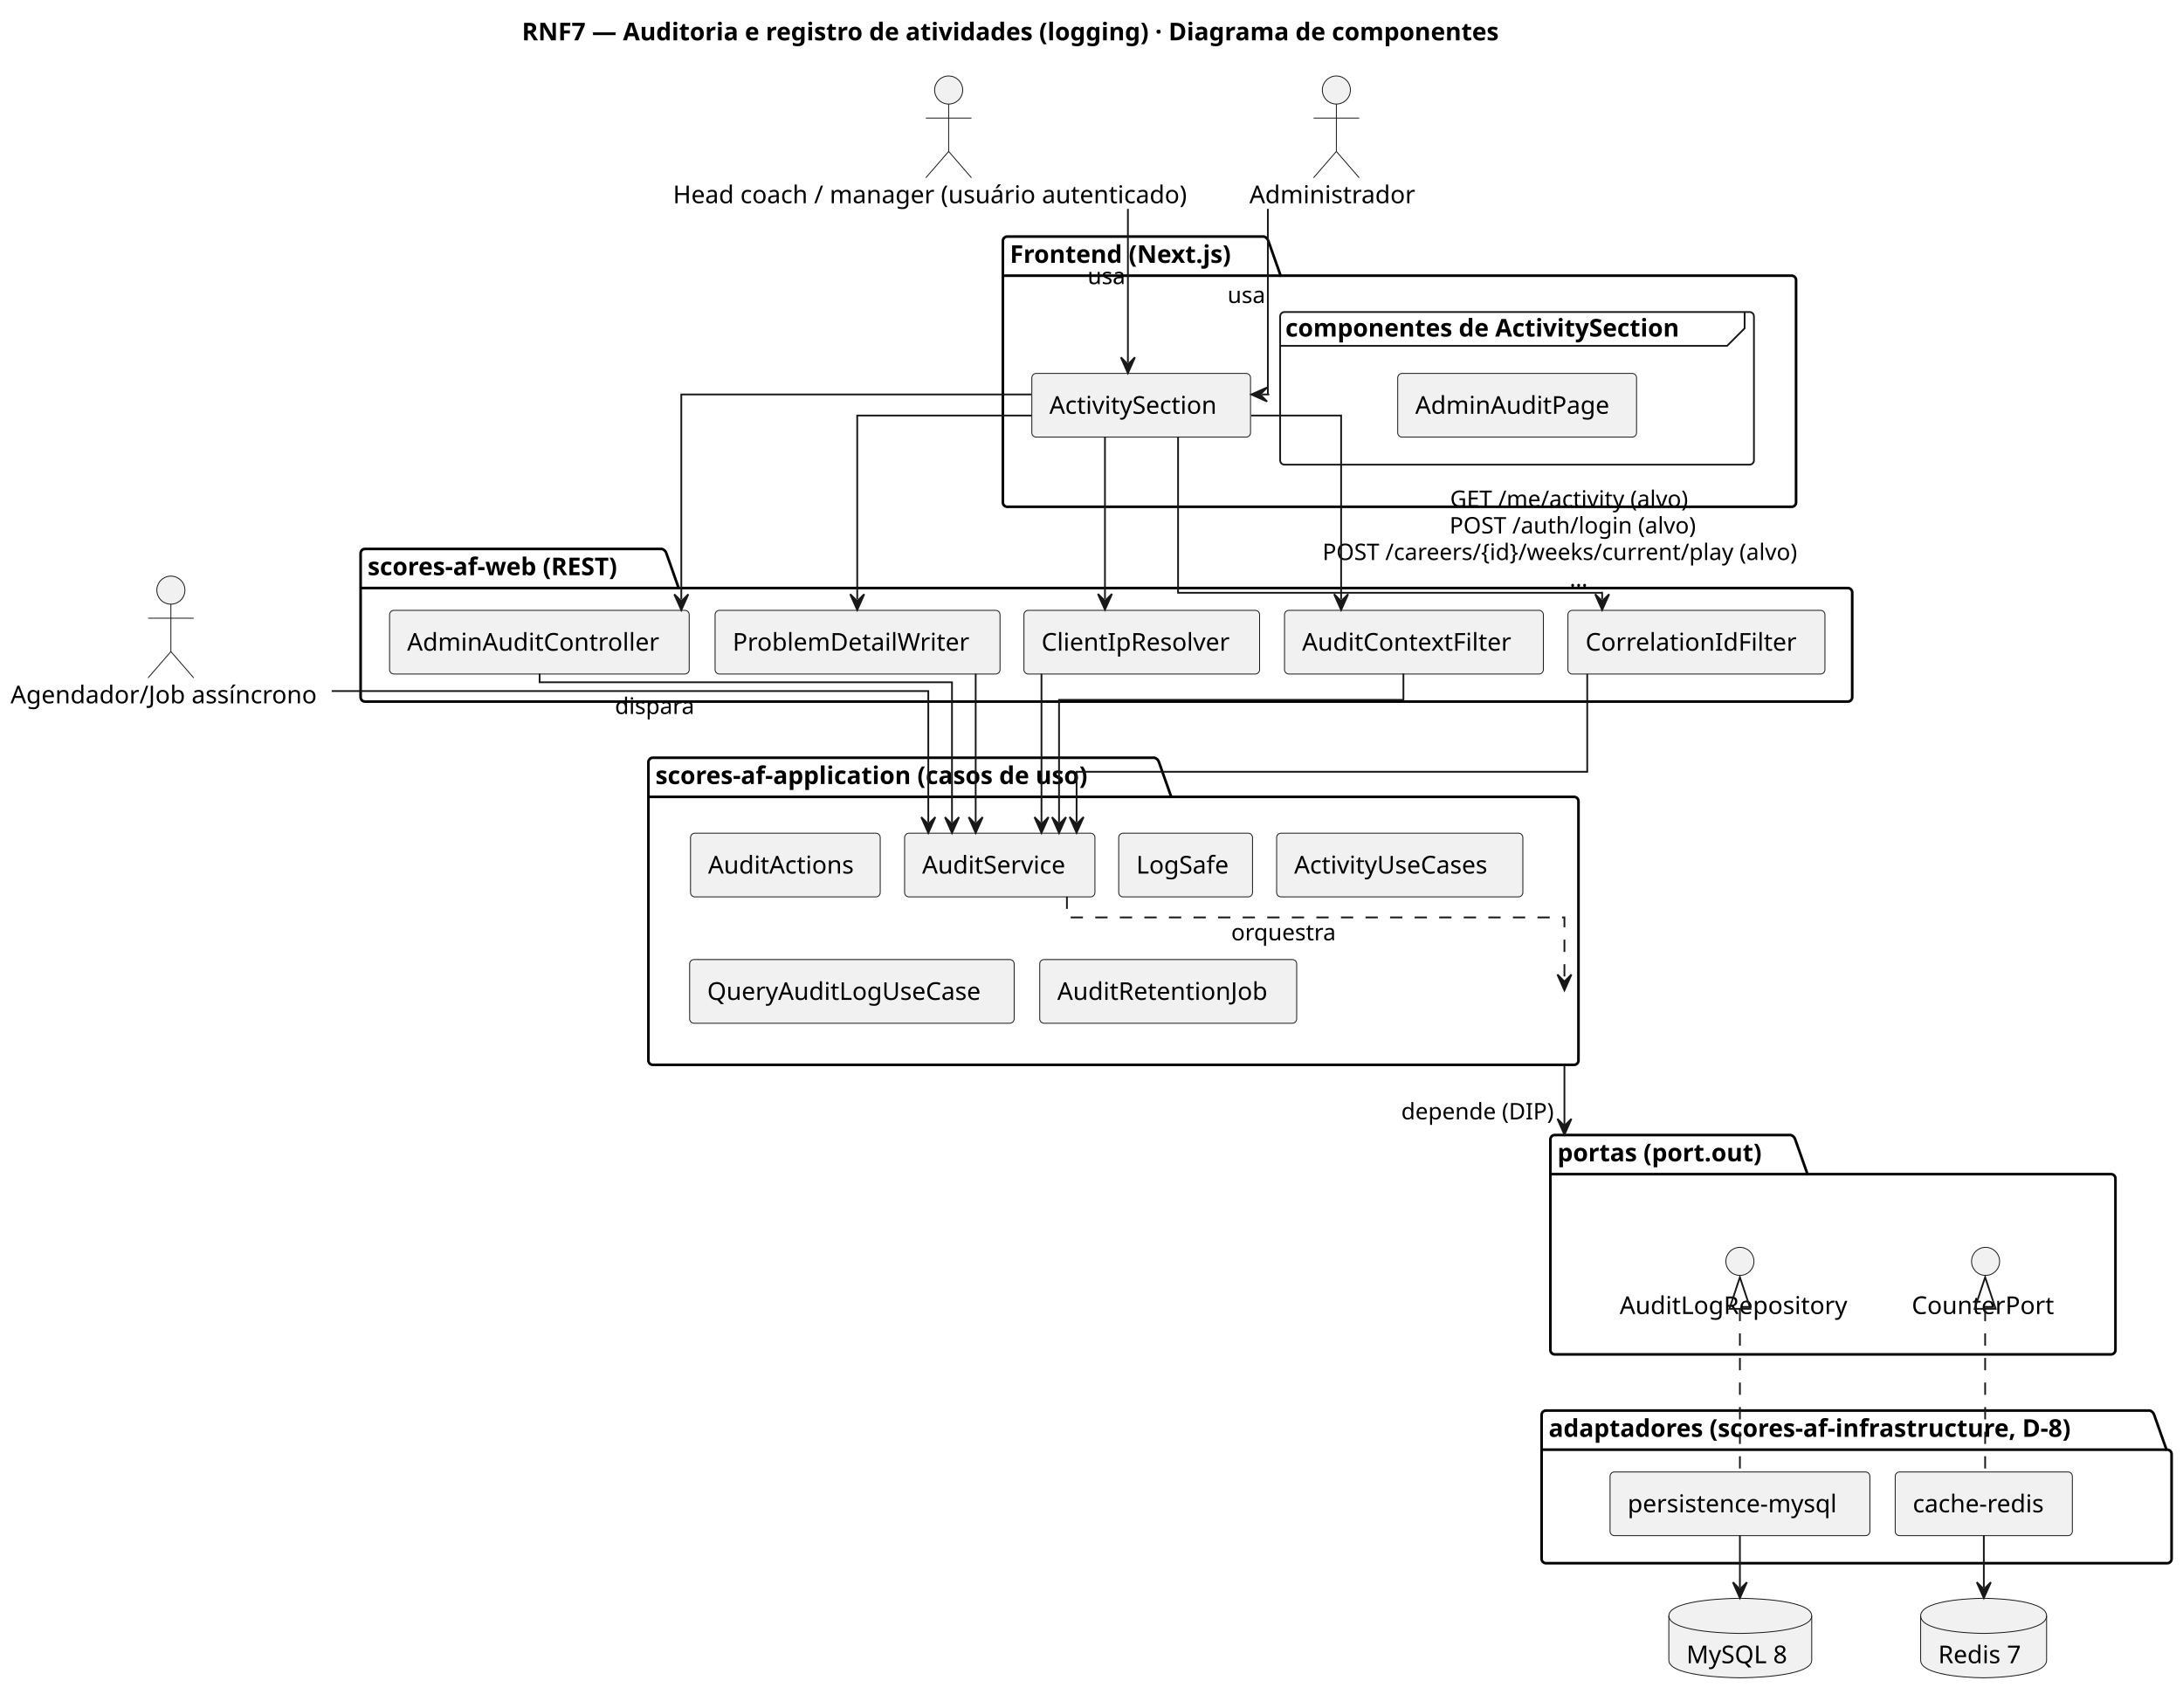
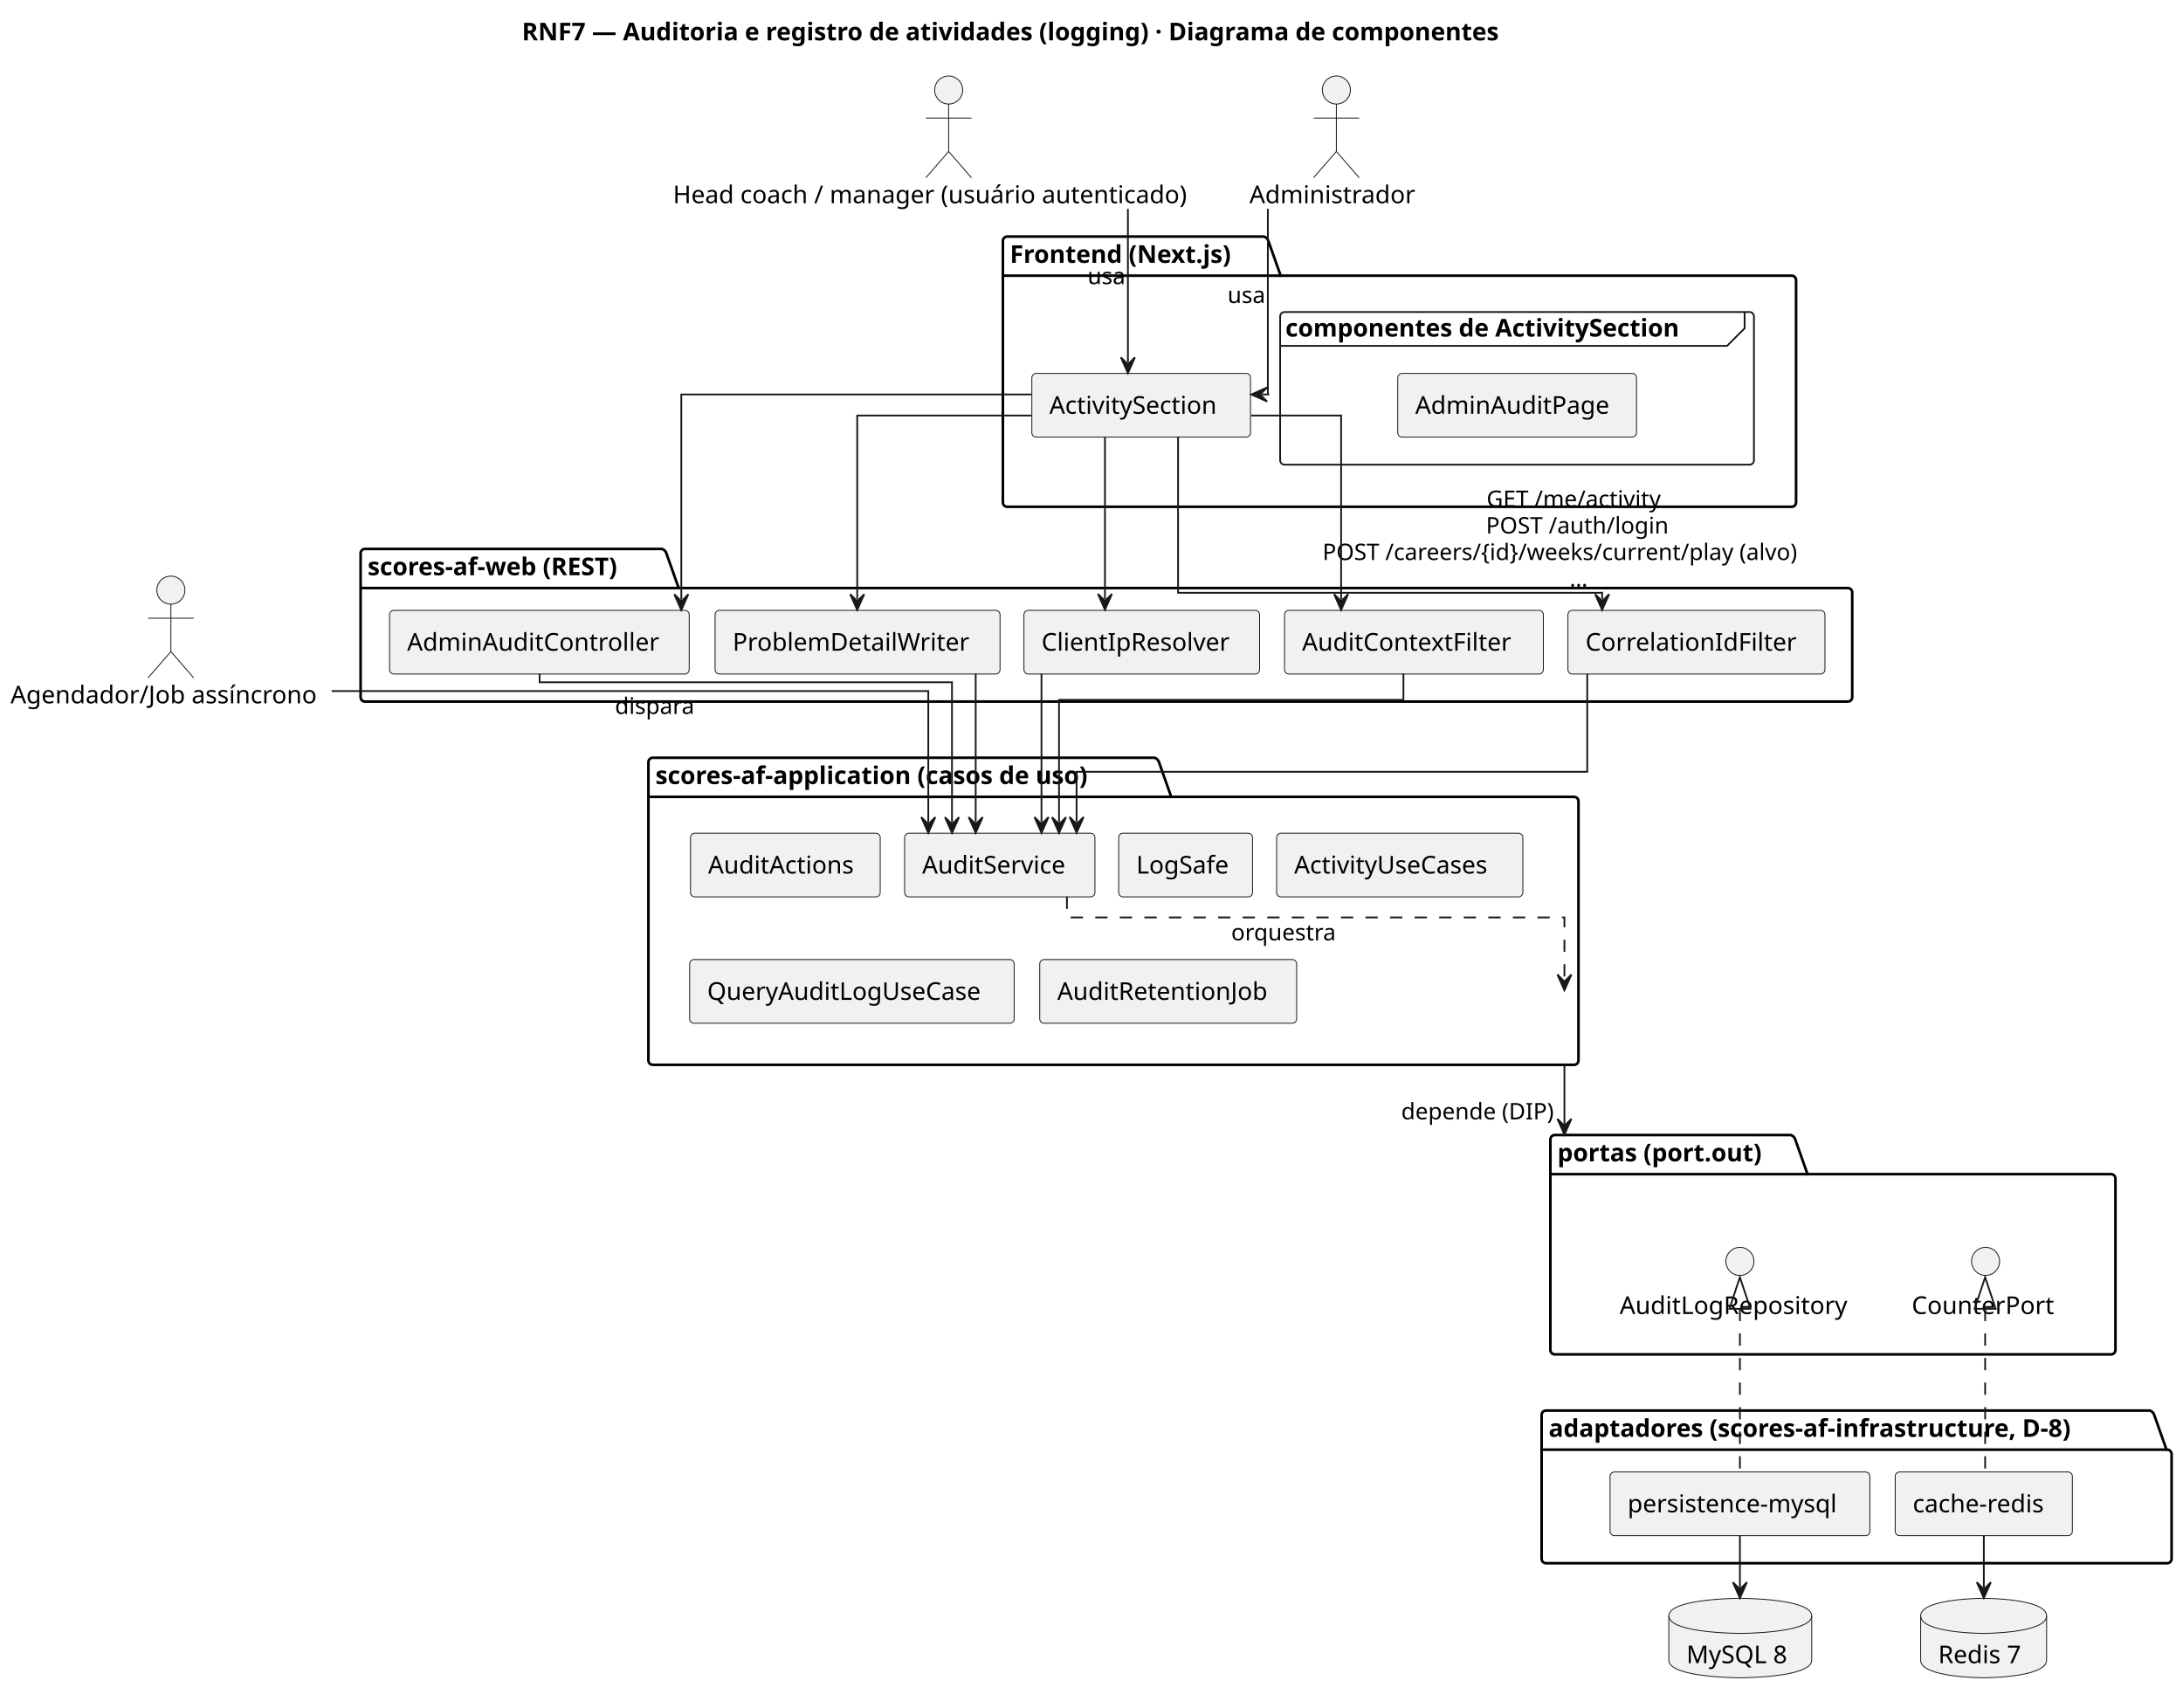
<svg xmlns="http://www.w3.org/2000/svg" contentStyleType="text/css" data-diagram-type="DESCRIPTION" height="973px" preserveAspectRatio="none" style="width:1244px;height:973px;background:#FFFFFF;" version="1.1" viewBox="0 0 1244 973" width="1244px" zoomAndPan="magnify">
  <defs />
  <g>
    <g class="title" data-source-line="1">
      <text fill="#000000" font-family="sans-serif" font-size="14" font-weight="bold" lengthAdjust="spacing" textLength="635.708" x="297.396" y="22.995">RNF7 — Auditoria e registro de atividades (logging) · Diagrama de componentes</text>
    </g>
    <g class="cluster" data-entity="pkg_fe" data-source-line="9" data-uid="ent0005" id="cluster_pkg_fe">
      <path d="M574,134.797 L720.284,134.797 A3.75,3.75 0 0 1 722.784,137.297 L729.784,157.094 L1021,157.094 A2.5,2.5 0 0 1 1023.5,159.594 L1023.5,286.297 A2.5,2.5 0 0 1 1021,288.797 L574,288.797 A2.5,2.5 0 0 1 571.5,286.297 L571.5,137.297 A2.5,2.5 0 0 1 574,134.797" fill="none" style="stroke:#000000;stroke-width:1.5;" />
      <line style="stroke:#000000;stroke-width:1.5;" x1="571.5" x2="729.784" y1="157.094" y2="157.094" />
      <text fill="#000000" font-family="sans-serif" font-size="14" font-weight="bold" lengthAdjust="spacing" textLength="145.284" x="575.5" y="149.792">Frontend (Next.js)</text>
    </g>
    <g class="cluster" data-entity="pkg_fe_sub" data-source-line="11" data-uid="ent0007" id="cluster_pkg_fe_sub">
      <rect fill="none" height="87" rx="2.5" ry="2.5" style="stroke:#181818;stroke-width:1;" width="270" x="729.5" y="177.797" />
      <path d="M994.18,177.797 L994.18,187.094 L984.18,197.094 L729.5,197.094" fill="none" style="stroke:#181818;stroke-width:1;" />
      <text fill="#000000" font-family="sans-serif" font-size="14" font-weight="bold" lengthAdjust="spacing" textLength="254.68" x="732.5" y="191.792">componentes de ActivitySection</text>
    </g>
    <g class="cluster" data-entity="pkg_web" data-source-line="15" data-uid="ent0009" id="cluster_pkg_web">
      <path d="M208,312.797 L377.239,312.797 A3.75,3.75 0 0 1 379.739,315.297 L386.739,335.094 L1053,335.094 A2.5,2.5 0 0 1 1055.5,337.594 L1055.5,397.297 A2.5,2.5 0 0 1 1053,399.797 L208,399.797 A2.5,2.5 0 0 1 205.5,397.297 L205.5,315.297 A2.5,2.5 0 0 1 208,312.797" fill="none" style="stroke:#000000;stroke-width:1.5;" />
      <line style="stroke:#000000;stroke-width:1.5;" x1="205.5" x2="386.739" y1="335.094" y2="335.094" />
      <text fill="#000000" font-family="sans-serif" font-size="14" font-weight="bold" lengthAdjust="spacing" textLength="168.239" x="209.5" y="327.792">scores-af-web (REST)</text>
    </g>
    <g class="cluster" data-entity="pkg_app" data-source-line="22" data-uid="ent0015" id="cluster_pkg_app">
      <path d="M372,431.797 L657.936,431.797 A3.75,3.75 0 0 1 660.436,434.297 L667.436,454.094 L897,454.094 A2.5,2.5 0 0 1 899.5,456.594 L899.5,604.297 A2.5,2.5 0 0 1 897,606.797 L372,606.797 A2.5,2.5 0 0 1 369.5,604.297 L369.5,434.297 A2.5,2.5 0 0 1 372,431.797" fill="none" style="stroke:#000000;stroke-width:1.5;" />
      <line style="stroke:#000000;stroke-width:1.5;" x1="369.5" x2="667.436" y1="454.094" y2="454.094" />
      <text fill="#000000" font-family="sans-serif" font-size="14" font-weight="bold" lengthAdjust="spacing" textLength="284.935" x="373.5" y="446.792">scores-af-application (casos de uso)</text>
    </g>
    <g class="cluster" data-entity="pkg_ports" data-source-line="30" data-uid="ent0022" id="cluster_pkg_ports">
      <path d="M886,646.797 L1020.519,646.797 A3.75,3.75 0 0 1 1023.019,649.297 L1030.02,669.094 L1203,669.094 A2.5,2.5 0 0 1 1205.5,671.594 L1205.5,769.297 A2.5,2.5 0 0 1 1203,771.797 L886,771.797 A2.5,2.5 0 0 1 883.5,769.297 L883.5,649.297 A2.5,2.5 0 0 1 886,646.797" fill="none" style="stroke:#000000;stroke-width:1.5;" />
      <line style="stroke:#000000;stroke-width:1.5;" x1="883.5" x2="1030.02" y1="669.094" y2="669.094" />
      <text fill="#000000" font-family="sans-serif" font-size="14" font-weight="bold" lengthAdjust="spacing" textLength="133.519" x="887.5" y="661.792">portas (port.out)</text>
    </g>
    <g class="cluster" data-entity="pkg_ad" data-source-line="34" data-uid="ent0025" id="cluster_pkg_ad">
      <path d="M881,803.797 L1225.089,803.797 A3.75,3.75 0 0 1 1227.589,806.297 L1234.589,826.094 L1235,826.094 A2.5,2.5 0 0 1 1237.5,828.594 L1237.5,888.297 A2.5,2.5 0 0 1 1235,890.797 L881,890.797 A2.5,2.5 0 0 1 878.5,888.297 L878.5,806.297 A2.5,2.5 0 0 1 881,803.797" fill="none" style="stroke:#000000;stroke-width:1.5;" />
      <line style="stroke:#000000;stroke-width:1.5;" x1="878.5" x2="1234.589" y1="826.094" y2="826.094" />
      <text fill="#000000" font-family="sans-serif" font-size="14" font-weight="bold" lengthAdjust="spacing" textLength="343.089" x="882.5" y="818.792">adaptadores (scores-af-infrastructure, D-8)</text>
    </g>
    <g class="entity" data-entity="c4" data-source-line="10" data-uid="ent0006" id="entity_c4">
      <rect fill="#F1F1F1" height="36.297" rx="2.5" ry="2.5" style="stroke:#181818;stroke-width:0.5;" width="124.617" x="588" y="212.797" />
      <text fill="#000000" font-family="sans-serif" font-size="14" lengthAdjust="spacing" textLength="104.617" x="598" y="235.792">ActivitySection</text>
    </g>
    <g class="entity" data-entity="c5" data-source-line="12" data-uid="ent0008" id="entity_c5">
      <rect fill="#F1F1F1" height="36.297" rx="2.5" ry="2.5" style="stroke:#181818;stroke-width:0.5;" width="136.102" x="796.5" y="212.797" />
      <text fill="#000000" font-family="sans-serif" font-size="14" lengthAdjust="spacing" textLength="116.102" x="806.5" y="235.792">AdminAuditPage</text>
    </g>
    <g class="entity" data-entity="c6" data-source-line="16" data-uid="ent0010" id="entity_c6">
      <rect fill="#F1F1F1" height="36.297" rx="2.5" ry="2.5" style="stroke:#181818;stroke-width:0.5;" width="146.458" x="893.5" y="347.797" />
      <text fill="#000000" font-family="sans-serif" font-size="14" lengthAdjust="spacing" textLength="126.458" x="903.5" y="370.792">CorrelationIdFilter</text>
    </g>
    <g class="entity" data-entity="c7" data-source-line="17" data-uid="ent0011" id="entity_c7">
      <rect fill="#F1F1F1" height="36.297" rx="2.5" ry="2.5" style="stroke:#181818;stroke-width:0.5;" width="147.497" x="732" y="347.797" />
      <text fill="#000000" font-family="sans-serif" font-size="14" lengthAdjust="spacing" textLength="127.497" x="742" y="370.792">AuditContextFilter</text>
    </g>
    <g class="entity" data-entity="c8" data-source-line="18" data-uid="ent0012" id="entity_c8">
      <rect fill="#F1F1F1" height="36.297" rx="2.5" ry="2.5" style="stroke:#181818;stroke-width:0.5;" width="134.29" x="583.5" y="347.797" />
      <text fill="#000000" font-family="sans-serif" font-size="14" lengthAdjust="spacing" textLength="114.29" x="593.5" y="370.792">ClientIpResolver</text>
    </g>
    <g class="entity" data-entity="c9" data-source-line="19" data-uid="ent0013" id="entity_c9">
      <rect fill="#F1F1F1" height="36.297" rx="2.5" ry="2.5" style="stroke:#181818;stroke-width:0.5;" width="162.379" x="407.5" y="347.797" />
      <text fill="#000000" font-family="sans-serif" font-size="14" lengthAdjust="spacing" textLength="142.379" x="417.5" y="370.792">ProblemDetailWriter</text>
    </g>
    <g class="entity" data-entity="c10" data-source-line="20" data-uid="ent0014" id="entity_c10">
      <rect fill="#F1F1F1" height="36.297" rx="2.5" ry="2.5" style="stroke:#181818;stroke-width:0.5;" width="170.753" x="222" y="347.797" />
      <text fill="#000000" font-family="sans-serif" font-size="14" lengthAdjust="spacing" textLength="150.753" x="232" y="370.792">AdminAuditController</text>
    </g>
    <g class="entity" data-entity="c11" data-source-line="23" data-uid="ent0016" id="entity_c11">
      <rect fill="#F1F1F1" height="36.297" rx="2.5" ry="2.5" style="stroke:#181818;stroke-width:0.5;" width="108.457" x="515.5" y="474.797" />
      <text fill="#000000" font-family="sans-serif" font-size="14" lengthAdjust="spacing" textLength="88.457" x="525.5" y="497.792">AuditService</text>
    </g>
    <g class="entity" data-entity="c12" data-source-line="24" data-uid="ent0017" id="entity_c12">
      <rect fill="#F1F1F1" height="36.297" rx="2.5" ry="2.5" style="stroke:#181818;stroke-width:0.5;" width="108.102" x="393.5" y="474.797" />
      <text fill="#000000" font-family="sans-serif" font-size="14" lengthAdjust="spacing" textLength="88.102" x="403.5" y="497.792">AuditActions</text>
    </g>
    <g class="entity" data-entity="c13" data-source-line="25" data-uid="ent0018" id="entity_c13">
      <rect fill="#F1F1F1" height="36.297" rx="2.5" ry="2.5" style="stroke:#181818;stroke-width:0.5;" width="76.26" x="637.5" y="474.797" />
      <text fill="#000000" font-family="sans-serif" font-size="14" lengthAdjust="spacing" textLength="56.26" x="647.5" y="497.792">LogSafe</text>
    </g>
    <g class="entity" data-entity="c14" data-source-line="26" data-uid="ent0019" id="entity_c14">
      <rect fill="#F1F1F1" height="36.297" rx="2.5" ry="2.5" style="stroke:#181818;stroke-width:0.5;" width="140.312" x="727.5" y="474.797" />
      <text fill="#000000" font-family="sans-serif" font-size="14" lengthAdjust="spacing" textLength="120.312" x="737.5" y="497.792">ActivityUseCases</text>
    </g>
    <g class="entity" data-entity="c15" data-source-line="27" data-uid="ent0020" id="entity_c15">
      <rect fill="#F1F1F1" height="36.297" rx="2.5" ry="2.5" style="stroke:#181818;stroke-width:0.5;" width="184.931" x="393" y="546.797" />
      <text fill="#000000" font-family="sans-serif" font-size="14" lengthAdjust="spacing" textLength="164.931" x="403" y="569.792">QueryAuditLogUseCase</text>
    </g>
    <g class="entity" data-entity="c16" data-source-line="28" data-uid="ent0021" id="entity_c16">
      <rect fill="#F1F1F1" height="36.297" rx="2.5" ry="2.5" style="stroke:#181818;stroke-width:0.5;" width="146.431" x="592.5" y="546.797" />
      <text fill="#000000" font-family="sans-serif" font-size="14" lengthAdjust="spacing" textLength="126.431" x="602.5" y="569.792">AuditRetentionJob</text>
    </g>
    <g class="entity" data-entity="c17" data-source-line="31" data-uid="ent0023" id="entity_c17">
      <ellipse cx="991.5" cy="718.797" fill="#F1F1F1" rx="8" ry="8" style="stroke:#181818;stroke-width:0.5;" />
      <text fill="#000000" font-family="sans-serif" font-size="14" lengthAdjust="spacing" textLength="137.04" x="922.98" y="748.792">AuditLogRepository</text>
    </g>
    <g class="entity" data-entity="c18" data-source-line="32" data-uid="ent0024" id="entity_c18">
      <ellipse cx="1131.5" cy="718.797" fill="#F1F1F1" rx="8" ry="8" style="stroke:#181818;stroke-width:0.5;" />
      <text fill="#000000" font-family="sans-serif" font-size="14" lengthAdjust="spacing" textLength="84.198" x="1089.401" y="748.792">CounterPort</text>
    </g>
    <g class="entity" data-entity="c19" data-source-line="35" data-uid="ent0026" id="entity_c19">
      <rect fill="#F1F1F1" height="36.297" rx="2.5" ry="2.5" style="stroke:#181818;stroke-width:0.5;" width="148.065" x="917.5" y="838.797" />
      <text fill="#000000" font-family="sans-serif" font-size="14" lengthAdjust="spacing" textLength="128.065" x="927.5" y="861.792">persistence-mysql</text>
    </g>
    <g class="entity" data-entity="c20" data-source-line="36" data-uid="ent0027" id="entity_c20">
      <rect fill="#F1F1F1" height="36.297" rx="2.5" ry="2.5" style="stroke:#181818;stroke-width:0.5;" width="100.951" x="1080" y="838.797" />
      <text fill="#000000" font-family="sans-serif" font-size="14" lengthAdjust="spacing" textLength="80.951" x="1090" y="861.792">cache-redis</text>
    </g>
    <g class="entity" data-entity="c1" data-source-line="6" data-uid="ent0002" id="entity_c1">
      <ellipse cx="540.6" cy="51.297" fill="#F1F1F1" rx="8" ry="8" style="stroke:#181818;stroke-width:0.5;" />
      <path d="M540.6,59.297 L540.6,86.297 M527.6,67.297 L553.6,67.297 M540.6,86.297 L527.6,101.297 M540.6,86.297 L553.6,101.297" fill="none" style="stroke:#181818;stroke-width:0.5;" />
      <text fill="#000000" font-family="sans-serif" font-size="14" lengthAdjust="spacing" textLength="314.2" x="383.5" y="115.792">Head coach / manager (usuário autenticado)</text>
    </g>
    <g class="entity" data-entity="c2" data-source-line="7" data-uid="ent0003" id="entity_c2">
      <ellipse cx="761.54" cy="51.297" fill="#F1F1F1" rx="8" ry="8" style="stroke:#181818;stroke-width:0.5;" />
      <path d="M761.54,59.297 L761.54,86.297 M748.54,67.297 L774.54,67.297 M761.54,86.297 L748.54,101.297 M761.54,86.297 L774.54,101.297" fill="none" style="stroke:#181818;stroke-width:0.5;" />
      <text fill="#000000" font-family="sans-serif" font-size="14" lengthAdjust="spacing" textLength="99.08" x="712" y="115.792">Administrador</text>
    </g>
    <g class="entity" data-entity="c3" data-source-line="8" data-uid="ent0004" id="entity_c3">
      <ellipse cx="97.379" cy="336.297" fill="#F1F1F1" rx="8" ry="8" style="stroke:#181818;stroke-width:0.5;" />
      <path d="M97.379,344.297 L97.379,371.297 M84.379,352.297 L110.379,352.297 M97.379,371.297 L84.379,386.297 M97.379,371.297 L110.379,386.297" fill="none" style="stroke:#181818;stroke-width:0.5;" />
      <text fill="#000000" font-family="sans-serif" font-size="14" lengthAdjust="spacing" textLength="182.759" x="6" y="400.792">Agendador/Job assíncrono</text>
    </g>
    <g class="entity" data-entity="s1" data-source-line="38" data-uid="ent0028" id="entity_s1">
      <path d="M951,920.797 C951,910.797 991.714,910.797 991.714,910.797 C991.714,910.797 1032.428,910.797 1032.428,920.797 L1032.428,946.094 C1032.428,956.094 991.714,956.094 991.714,956.094 C991.714,956.094 951,956.094 951,946.094 L951,920.797" fill="#F1F1F1" style="stroke:#181818;stroke-width:0.5;" />
      <path d="M951,920.797 C951,930.797 991.714,930.797 991.714,930.797 C991.714,930.797 1032.428,930.797 1032.428,920.797" fill="none" style="stroke:#181818;stroke-width:0.5;" />
      <text fill="#000000" font-family="sans-serif" font-size="14" lengthAdjust="spacing" textLength="61.428" x="961" y="947.792">MySQL 8</text>
    </g>
    <g class="entity" data-entity="s2" data-source-line="39" data-uid="ent0029" id="entity_s2">
      <path d="M1094.5,920.797 C1094.5,910.797 1130.384,910.797 1130.384,910.797 C1130.384,910.797 1166.269,910.797 1166.269,920.797 L1166.269,946.094 C1166.269,956.094 1130.384,956.094 1130.384,956.094 C1130.384,956.094 1094.5,956.094 1094.5,946.094 L1094.5,920.797" fill="#F1F1F1" style="stroke:#181818;stroke-width:0.5;" />
      <path d="M1094.5,920.797 C1094.5,930.797 1130.384,930.797 1130.384,930.797 C1130.384,930.797 1166.269,930.797 1166.269,920.797" fill="none" style="stroke:#181818;stroke-width:0.5;" />
      <text fill="#000000" font-family="sans-serif" font-size="14" lengthAdjust="spacing" textLength="51.769" x="1104.5" y="947.792">Redis 7</text>
    </g>
    <g class="link" data-entity-1="c1" data-entity-2="c4" data-source-line="40" data-uid="lnk30" id="link_c1_c4">
      <path d="M642.75,119.037 C642.75,149.067 642.75,183.547 642.75,206.637" fill="none" id="c1-to-c4" style="stroke:#181818;stroke-width:1;" />
      <polygon fill="#181818" points="642.75,212.637,646.75,203.637,642.75,207.637,638.75,203.637,642.75,212.637" style="stroke:#181818;stroke-width:1;" />
      <text fill="#000000" font-family="sans-serif" font-size="13" lengthAdjust="spacing" textLength="22.979" x="619.75" y="161.904">usa</text>
    </g>
    <g class="link" data-entity-1="c2" data-entity-2="c4" data-source-line="41" data-uid="lnk31" id="link_c2_c4">
      <path d="M722.5,119.007 C722.5,161.667 722.5,224.797 722.5,224.797 C722.5,224.797 724.8,224.797 719.09,224.797" fill="none" id="c2-to-c4" style="stroke:#181818;stroke-width:1;" />
      <polygon fill="#181818" points="713.09,224.797,722.09,228.797,718.09,224.797,722.09,220.797,713.09,224.797" style="stroke:#181818;stroke-width:1;" />
      <text fill="#000000" font-family="sans-serif" font-size="13" lengthAdjust="spacing" textLength="22.979" x="699.5" y="172.674">usa</text>
    </g>
    <g class="link" data-entity-1="c3" data-entity-2="c11" data-source-line="42" data-uid="lnk32" id="link_c3_c11">
      <path d="M189.01,393.797 C315.67,393.797 529,393.797 529,393.797 C529,393.797 529,440.057 529,468.637" fill="none" id="c3-to-c11" style="stroke:#181818;stroke-width:1;" />
      <polygon fill="#181818" points="529,474.637,533,465.637,529,469.637,525,465.637,529,474.637" style="stroke:#181818;stroke-width:1;" />
      <text fill="#000000" font-family="sans-serif" font-size="13" lengthAdjust="spacing" textLength="48.166" x="350.43" y="406.864">dispara</text>
    </g>
    <g class="link" data-entity-1="c4" data-entity-2="c6" data-source-line="43" data-uid="lnk33" id="link_c4_c6">
      <path d="M671.33,248.947 C671.33,279.477 671.33,337.797 671.33,337.797 C671.33,337.797 913,337.797 913,337.797 C913,337.797 913,336.247 913,341.587" fill="none" id="c4-to-c6" style="stroke:#181818;stroke-width:1;" />
      <polygon fill="#181818" points="913,347.587,917,338.587,913,342.587,909,338.587,913,347.587" style="stroke:#181818;stroke-width:1;" />
-       <text fill="#000000" font-family="sans-serif" font-size="13" lengthAdjust="spacing" textLength="149.202" x="826.359" y="288.864">GET /me/activity (alvo)</text>
-       <text fill="#000000" font-family="sans-serif" font-size="13" lengthAdjust="spacing" textLength="149.868" x="826.025" y="303.997">POST /auth/login (alvo)</text>
+       <text fill="#000000" font-family="sans-serif" font-size="13" lengthAdjust="spacing" textLength="107.701" x="847.109" y="288.864">GET /me/activity</text>
+       <text fill="#000000" font-family="sans-serif" font-size="13" lengthAdjust="spacing" textLength="108.367" x="846.776" y="303.997">POST /auth/login</text>
      <text fill="#000000" font-family="sans-serif" font-size="13" lengthAdjust="spacing" textLength="294.639" x="753.64" y="319.129">POST /careers/{id}/weeks/current/play (alvo)</text>
      <text fill="#000000" font-family="sans-serif" font-size="13" lengthAdjust="spacing" textLength="13" x="894.46" y="334.262">…</text>
    </g>
    <g class="link" data-entity-1="c4" data-entity-2="c7" data-source-line="44" data-uid="lnk34" id="link_c4_c7">
      <path d="M713.03,236.797 C739.46,236.797 764.25,236.797 764.25,236.797 C764.25,236.797 764.25,306.027 764.25,341.587" fill="none" id="c4-to-c7" style="stroke:#181818;stroke-width:1;" />
      <polygon fill="#181818" points="764.25,347.587,768.25,338.587,764.25,342.587,760.25,338.587,764.25,347.587" style="stroke:#181818;stroke-width:1;" />
    </g>
    <g class="link" data-entity-1="c4" data-entity-2="c8" data-source-line="45" data-uid="lnk35" id="link_c4_c8">
      <path d="M629.67,249.007 C629.67,274.767 629.67,315.607 629.67,341.447" fill="none" id="c4-to-c8" style="stroke:#181818;stroke-width:1;" />
      <polygon fill="#181818" points="629.67,347.447,633.67,338.447,629.67,342.447,625.67,338.447,629.67,347.447" style="stroke:#181818;stroke-width:1;" />
    </g>
    <g class="link" data-entity-1="c4" data-entity-2="c9" data-source-line="46" data-uid="lnk36" id="link_c4_c9">
      <path d="M587.87,236.797 C542.28,236.797 488.5,236.797 488.5,236.797 C488.5,236.797 488.5,306.027 488.5,341.587" fill="none" id="c4-to-c9" style="stroke:#181818;stroke-width:1;" />
      <polygon fill="#181818" points="488.5,347.587,492.5,338.587,488.5,342.587,484.5,338.587,488.5,347.587" style="stroke:#181818;stroke-width:1;" />
    </g>
    <g class="link" data-entity-1="c4" data-entity-2="c10" data-source-line="47" data-uid="lnk37" id="link_c4_c10">
      <path d="M587.68,224.797 C510.1,224.797 388.25,224.797 388.25,224.797 C388.25,224.797 388.25,303.567 388.25,341.657" fill="none" id="c4-to-c10" style="stroke:#181818;stroke-width:1;" />
      <polygon fill="#181818" points="388.25,347.657,392.25,338.657,388.25,342.657,384.25,338.657,388.25,347.657" style="stroke:#181818;stroke-width:1;" />
    </g>
    <g class="link" data-entity-1="c6" data-entity-2="c11" data-source-line="48" data-uid="lnk38" id="link_c6_c11">
      <path d="M904.5,384.087 C904.5,406.007 904.5,439.797 904.5,439.797 C904.5,439.797 613.5,439.797 613.5,439.797 C613.5,439.797 613.5,453.227 613.5,468.557" fill="none" id="c6-to-c11" style="stroke:#181818;stroke-width:1;" />
      <polygon fill="#181818" points="613.5,474.557,617.5,465.557,613.5,469.557,609.5,465.557,613.5,474.557" style="stroke:#181818;stroke-width:1;" />
    </g>
    <g class="link" data-entity-1="c7" data-entity-2="c11" data-source-line="49" data-uid="lnk39" id="link_c7_c11">
      <path d="M799.75,383.837 C799.75,391.547 799.75,398.797 799.75,398.797 C799.75,398.797 603.5,398.797 603.5,398.797 C603.5,398.797 603.5,441.357 603.5,468.677" fill="none" id="c7-to-c11" style="stroke:#181818;stroke-width:1;" />
      <polygon fill="#181818" points="603.5,474.677,607.5,465.677,603.5,469.677,599.5,465.677,603.5,474.677" style="stroke:#181818;stroke-width:1;" />
    </g>
    <g class="link" data-entity-1="c8" data-entity-2="c11" data-source-line="50" data-uid="lnk40" id="link_c8_c11">
      <path d="M593.5,383.997 C593.5,408.137 593.5,444.507 593.5,468.637" fill="none" id="c8-to-c11" style="stroke:#181818;stroke-width:1;" />
      <polygon fill="#181818" points="593.5,474.637,597.5,465.637,593.5,469.637,589.5,465.637,593.5,474.637" style="stroke:#181818;stroke-width:1;" />
    </g>
    <g class="link" data-entity-1="c9" data-entity-2="c11" data-source-line="51" data-uid="lnk41" id="link_c9_c11">
      <path d="M556,383.997 C556,408.137 556,444.507 556,468.637" fill="none" id="c9-to-c11" style="stroke:#181818;stroke-width:1;" />
      <polygon fill="#181818" points="556,474.637,560,465.637,556,469.637,552,465.637,556,474.637" style="stroke:#181818;stroke-width:1;" />
    </g>
    <g class="link" data-entity-1="c10" data-entity-2="c11" data-source-line="52" data-uid="lnk42" id="link_c10_c11">
      <path d="M307.5,383.917 C307.5,386.767 307.5,388.797 307.5,388.797 C307.5,388.797 542.5,388.797 542.5,388.797 C542.5,388.797 542.5,438.887 542.5,468.677" fill="none" id="c10-to-c11" style="stroke:#181818;stroke-width:1;" />
      <polygon fill="#181818" points="542.5,474.677,546.5,465.677,542.5,469.677,538.5,465.677,542.5,474.677" style="stroke:#181818;stroke-width:1;" />
    </g>
    <g class="link" data-entity-1="c11" data-entity-2="pkg_app" data-source-line="53" data-uid="lnk43" id="link_c11_pkg_app">
      <path d="M608,510.937 C608,517.257 608,522.797 608,522.797 C608,522.797 891.5,522.797 891.5,522.797 C891.5,522.797 891.5,553.707 891.5,558.327" fill="none" id="c11-to-pkg_app" style="stroke:#181818;stroke-width:1;stroke-dasharray:7,7;" />
      <polygon fill="#181818" points="891.5,564.327,895.5,555.327,891.5,559.327,887.5,555.327,891.5,564.327" style="stroke:#181818;stroke-width:1;" />
      <text fill="#000000" font-family="sans-serif" font-size="13" lengthAdjust="spacing" textLength="62.969" x="701.59" y="535.864">orquestra</text>
    </g>
    <g class="link" data-entity-1="pkg_app" data-entity-2="pkg_ports" data-source-line="54" data-uid="lnk44" id="link_pkg_app_pkg_ports">
      <path d="M891.5,607.455 C891.5,607.966 891.5,608.48 891.5,608.997 C891.5,611.062 891.5,613.166 891.5,615.301 C891.5,623.841 891.5,632.876 891.5,641.909 C891.5,643.038 891.5,644.168 891.5,645.296 C891.5,645.578 891.5,645.86 891.5,646.142 C891.5,646.283 891.5,640.423 891.5,640.564" fill="none" id="pkg_app-to-pkg_ports" style="stroke:#181818;stroke-width:1;" />
      <polygon fill="#181818" points="891.5,646.564,895.5,637.564,891.5,641.564,887.5,637.564,891.5,646.564" style="stroke:#181818;stroke-width:1;" />
      <text fill="#000000" font-family="sans-serif" font-size="13" lengthAdjust="spacing" textLength="92.949" x="798.5" y="637.874">depende (DIP)</text>
    </g>
    <g class="link" data-entity-1="c17" data-entity-2="c19" data-source-line="55" data-uid="lnk46" id="link_c17_c19">
      <path d="M991.5,745.847 C991.5,768.277 991.5,808.747 991.5,838.627" fill="none" id="c17-backto-c19" style="stroke:#181818;stroke-width:1;stroke-dasharray:7,7;" />
      <polygon fill="none" points="991.5,727.847,985.5,745.847,997.5,745.847,991.5,727.847" style="stroke:#181818;stroke-width:1;" />
    </g>
    <g class="link" data-entity-1="c18" data-entity-2="c20" data-source-line="56" data-uid="lnk48" id="link_c18_c20">
      <path d="M1131.25,745.847 C1131.25,768.277 1131.25,808.747 1131.25,838.627" fill="none" id="c18-backto-c20" style="stroke:#181818;stroke-width:1;stroke-dasharray:7,7;" />
      <polygon fill="none" points="1131.25,727.847,1125.25,745.847,1137.25,745.847,1131.25,727.847" style="stroke:#181818;stroke-width:1;" />
    </g>
    <g class="link" data-entity-1="c19" data-entity-2="s1" data-source-line="57" data-uid="lnk49" id="link_c19_s1">
      <path d="M991.5,874.927 C991.5,885.617 991.5,893.247 991.5,904.637" fill="none" id="c19-to-s1" style="stroke:#181818;stroke-width:1;" />
      <polygon fill="#181818" points="991.5,910.637,995.5,901.637,991.5,905.637,987.5,901.637,991.5,910.637" style="stroke:#181818;stroke-width:1;" />
    </g>
    <g class="link" data-entity-1="c20" data-entity-2="s2" data-source-line="58" data-uid="lnk50" id="link_c20_s2">
      <path d="M1130.5,874.927 C1130.5,885.617 1130.5,893.247 1130.5,904.637" fill="none" id="c20-to-s2" style="stroke:#181818;stroke-width:1;" />
      <polygon fill="#181818" points="1130.5,910.637,1134.5,901.637,1130.5,905.637,1126.5,901.637,1130.5,910.637" style="stroke:#181818;stroke-width:1;" />
    </g>
  </g>
</svg>
